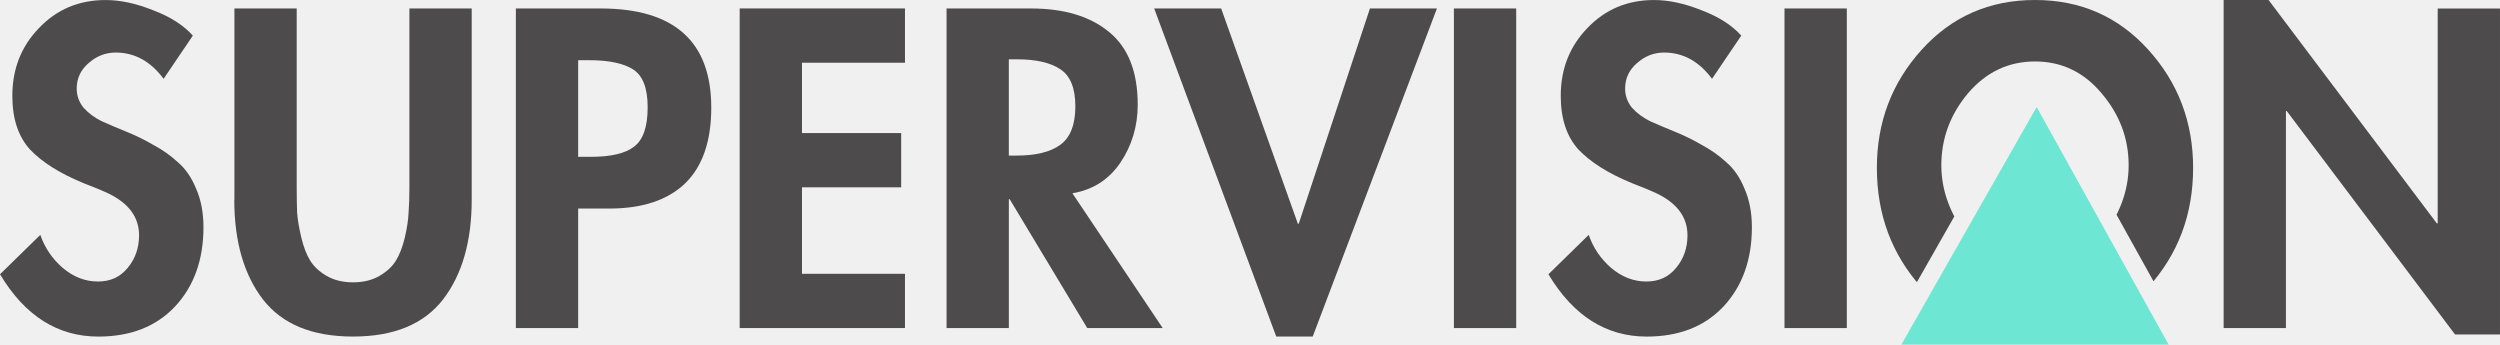
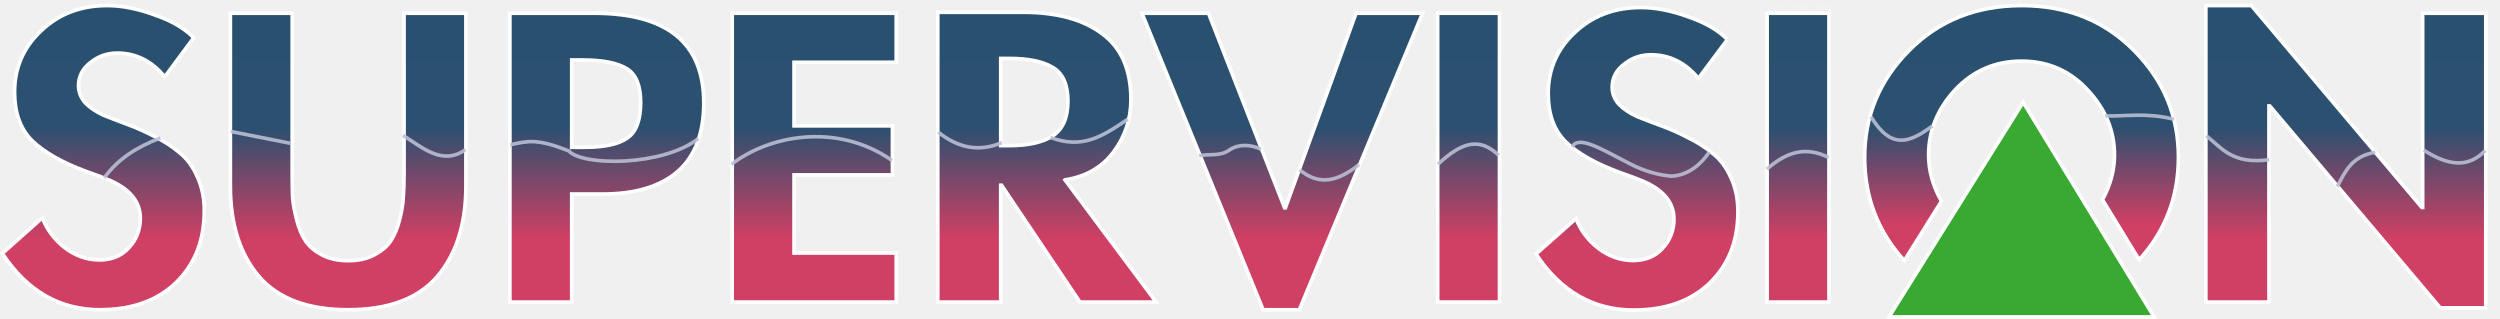
- <svg xmlns="http://www.w3.org/2000/svg" width="83.227mm" height="11.471mm" viewBox="0 0 83.227 11.471" version="1.1" id="svg5">
-   <defs id="defs2">
-     <clipPath clipPathUnits="userSpaceOnUse" id="clipPath58567">
-       <path style="display:none;fill:#ff0000;fill-opacity:1;stroke:none;stroke-width:0.304px;stroke-linecap:butt;stroke-linejoin:miter;stroke-opacity:1" d="m 136.701,129.191 5.053,9.095 -10.231,-2.3e-4 z" id="path58569" />
-       <path id="lpe_path-effect58571" style="display:inline;fill:#ff0000;fill-opacity:1;stroke:none;stroke-width:0.304px;stroke-linecap:butt;stroke-linejoin:miter;stroke-opacity:1" class="powerclip" d="m 126.374,121.814 h 20.527 v 21.204 h -20.527 z m 10.327,7.377 -5.179,9.094 10.231,2.3e-4 z" />
-     </clipPath>
-   </defs>
-   <g id="layer1" transform="translate(-70.84009,-130.6308)">
-     <g aria-label="SUPERVISION" id="text8537" style="font-weight:800;font-size:14.111px;line-height:1.25;font-family:'Futura LT';-inkscape-font-specification:'Futura LT Ultra-Bold';fill:#4d4b4c;stroke-width:0.265" transform="translate(1.949612,3.816846)">
-       <path d="m 75.311,127.999 -0.974,1.439 q -0.649,-0.875 -1.595,-0.875 -0.508,0 -0.903,0.353 -0.395,0.339 -0.395,0.847 0,0.353 0.226,0.635 0.24,0.268 0.607,0.452 0.381,0.169 0.833,0.353 0.452,0.183 0.889,0.437 0.452,0.24 0.818,0.579 0.381,0.325 0.607,0.889 0.24,0.55 0.24,1.27 0,1.623 -0.945,2.639 -0.945,1.002 -2.554,1.002 -2.032,0 -3.274,-2.074 l 1.341,-1.312 q 0.226,0.649 0.748,1.101 0.536,0.452 1.171,0.452 0.621,0 0.988,-0.452 0.381,-0.452 0.381,-1.087 0,-0.903 -1.03,-1.397 -0.169,-0.085 -0.818,-0.339 -1.171,-0.48 -1.778,-1.115 -0.593,-0.649 -0.593,-1.792 0,-1.341 0.889,-2.258 0.889,-0.931 2.215,-0.931 0.734,0 1.58,0.339 0.861,0.325 1.326,0.847 z" id="path56776" />
-       <path d="m 76.694,133.46 v -6.364 h 2.074 v 5.955 q 0,0.48 0.014,0.847 0.028,0.353 0.141,0.833 0.113,0.466 0.296,0.762 0.183,0.296 0.55,0.508 0.367,0.212 0.875,0.212 0.508,0 0.875,-0.212 0.367,-0.212 0.55,-0.508 0.183,-0.296 0.296,-0.762 0.113,-0.48 0.127,-0.833 0.028,-0.367 0.028,-0.847 v -5.955 h 2.074 v 6.364 q 0,2.088 -0.96,3.33 -0.96,1.228 -2.992,1.228 -2.032,0 -2.992,-1.228 -0.96,-1.242 -0.96,-3.33 z" id="path56778" />
-       <path d="m 88.138,133.757 v 3.979 h -2.074 v -10.64 h 2.822 q 3.683,0 3.683,3.302 0,1.679 -0.875,2.526 -0.875,0.833 -2.526,0.833 z m 0,-4.939 v 3.217 h 0.423 q 1.002,0 1.439,-0.339 0.452,-0.339 0.452,-1.312 0,-0.945 -0.48,-1.256 -0.48,-0.31 -1.468,-0.31 z" id="path56780" />
-       <path d="m 99.018,128.902 h -3.429 v 2.342 h 3.302 v 1.806 h -3.302 v 2.879 h 3.429 v 1.806 h -5.503 v -10.64 h 5.503 z" id="path56782" />
-       <path d="m 104.592,133.249 3.006,4.487 h -2.512 l -2.582,-4.29 h -0.028 v 4.29 h -2.074 v -10.64 h 2.808 q 1.665,0 2.611,0.79 0.945,0.776 0.945,2.413 0,1.072 -0.579,1.933 -0.579,0.847 -1.595,1.016 z m -2.117,-4.459 v 3.203 h 0.268 q 0.945,0 1.439,-0.353 0.508,-0.367 0.508,-1.284 0,-0.917 -0.508,-1.242 -0.494,-0.325 -1.425,-0.325 z" id="path56784" />
-       <path d="m 109.544,127.096 2.554,7.168 h 0.028 l 2.371,-7.168 h 2.23 l -4.135,10.922 h -1.214 l -4.064,-10.922 z" id="path56786" />
-       <path d="m 119.366,127.096 v 10.64 h -2.074 v -10.64 z" id="path56788" />
-       <path d="m 126.859,127.999 -0.974,1.439 q -0.649,-0.875 -1.595,-0.875 -0.508,0 -0.903,0.353 -0.395,0.339 -0.395,0.847 0,0.353 0.226,0.635 0.24,0.268 0.607,0.452 0.381,0.169 0.833,0.353 0.452,0.183 0.889,0.437 0.452,0.24 0.818,0.579 0.381,0.325 0.607,0.889 0.24,0.55 0.24,1.27 0,1.623 -0.945,2.639 -0.945,1.002 -2.554,1.002 -2.032,0 -3.274,-2.074 l 1.341,-1.312 q 0.226,0.649 0.748,1.101 0.536,0.452 1.171,0.452 0.621,0 0.988,-0.452 0.381,-0.452 0.381,-1.087 0,-0.903 -1.03,-1.397 -0.169,-0.085 -0.818,-0.339 -1.171,-0.48 -1.778,-1.115 -0.593,-0.649 -0.593,-1.792 0,-1.341 0.889,-2.258 0.889,-0.931 2.215,-0.931 0.734,0 1.58,0.339 0.861,0.325 1.326,0.847 z" id="path56790" />
-       <path d="m 130.372,127.096 v 10.64 h -2.074 v -10.64 z" id="path56792" />
-       <path d="m 140.405,136.381 q -1.482,1.637 -3.768,1.637 -2.286,0 -3.782,-1.637 -1.482,-1.651 -1.482,-3.979 0,-2.286 1.496,-3.937 1.496,-1.651 3.768,-1.651 2.272,0 3.768,1.651 1.496,1.651 1.496,3.937 0,2.328 -1.496,3.979 z m -1.552,-6.463 q -0.889,-1.058 -2.215,-1.058 -1.326,0 -2.23,1.058 -0.889,1.058 -0.889,2.399 0,1.284 0.931,2.469 0.931,1.185 2.187,1.185 1.256,0 2.187,-1.185 0.931,-1.185 0.931,-2.469 0,-1.341 -0.903,-2.399 z" id="path56794" clip-path="url(#clipPath58567)" />
-       <path d="m 142.917,137.736 v -10.922 h 1.496 l 5.602,7.437 h 0.028 v -7.154 h 2.074 v 10.851 h -1.496 l -5.602,-7.437 h -0.028 v 7.225 z" id="path56796" />
+ <svg xmlns="http://www.w3.org/2000/svg" xmlns:xlink="http://www.w3.org/1999/xlink" height="175.651" viewBox="0 0 688.73 87.826" width="1377.46">
+   <linearGradient id="a">
+     <stop offset="0" stop-color="#d03f64" />
+     <stop offset=".265" stop-color="#d03f64" />
+     <stop offset=".6" stop-color="#2b5070" />
+     <stop offset="1" stop-color="#2a5070" />
+   </linearGradient>
+   <linearGradient id="b" gradientUnits="userSpaceOnUse" x1="321.904" x2="321.904" xlink:href="#a" y1="108.316" y2="16.729" />
+   <linearGradient id="c" gradientTransform="matrix(16.42172 0 0 14.95713 -1129.991 -1893.698)" gradientUnits="userSpaceOnUse" x1="136.468" x2="136.468" xlink:href="#a" y1="137.766" y2="126.873" />
+   <g transform="translate(-24.70667 -18.3232)">
+     <text fill="#ef00eb" font-family="TrasksHand" font-size="2" stroke="#0105ff" stroke-width="2.5" x="513.529" y="21.025">
+       <tspan fill="#fafafa" fill-opacity=".4" font-size="2" stroke="none" stroke-width="2.5" x="513.529" y="21.025">John Loreth 2022</tspan>
+     </text>
+     <g fill="url(#b)" stroke="#fff">
+       <g fill="url(#b)" stroke-width="1">
+         <path d="m78.08 28.725-7.995 10.764q-5.33-6.543-13.093-6.543-4.171 0-7.415 2.638-3.244 2.533-3.244 6.332 0 2.638 1.854 4.749 1.97 2.005 4.982 3.377 3.128 1.266 6.836 2.638 3.708 1.372 7.299 3.271 3.708 1.794 6.72 4.327 3.128 2.427 4.982 6.648 1.97 4.116 1.97 9.498 0 12.136-7.763 19.734-7.763 7.493-20.971 7.493-16.684 0-26.881-15.513l11.007-9.814q1.854 4.854 6.141 8.231 4.403 3.377 9.617 3.377 5.098 0 8.111-3.377 3.128-3.377 3.128-8.126 0-6.754-8.458-10.448-1.39-.633-6.72-2.533-9.617-3.588-14.599-8.337-4.866-4.854-4.866-13.402 0-10.025 7.299-16.885 7.299-6.965 18.191-6.965 6.025 0 12.977 2.533 7.068 2.427 10.891 6.332z" />
+         <path d="m88.169 69.566v-47.594h17.032v44.534q0 3.588.116 6.332.232 2.638 1.159 6.226.927 3.483 2.433 5.699 1.506 2.216 4.519 3.799 3.012 1.583 7.184 1.583 4.171 0 7.184-1.583 3.012-1.583 4.519-3.799 1.506-2.216 2.433-5.699.927-3.588 1.043-6.226.232-2.744.232-6.332v-44.534h17.032v47.594q0 15.619-7.879 24.905-7.879 9.181-24.563 9.181-16.684 0-24.563-9.181-7.879-9.287-7.879-24.905z" />
+         <path d="m182.206 71.782v29.76h-17.032v-79.57h23.173q30.241 0 30.241 24.694 0 12.558-7.184 18.89-7.184 6.226-20.74 6.226zm0-36.936v24.061h3.476q8.226 0 11.818-2.533 3.708-2.533 3.708-9.814 0-7.071-3.939-9.392-3.939-2.322-12.05-2.322z" />
+         <path d="m271.612 35.479h-28.155v17.518h27.112v13.508h-27.112v21.528h28.155v13.508h-45.187v-79.57h45.187z" />
+         <path d="m318.091 67.872 25.13 33.67h-21l-21.59-32.187h-.236v32.187h-17.343v-79.833h23.478q13.922 0 21.826 5.929 7.905 5.823 7.905 18.105 0 8.047-4.837 14.505-4.837 6.353-13.332 7.623zm-17.697-33.458v24.035h2.242q7.905 0 12.034-2.647 4.247-2.753 4.247-9.635 0-6.882-4.247-9.317-4.129-2.435-11.916-2.435z" />
+         <path d="m357.625 21.971 20.971 53.61h.232l19.465-53.61h18.307l-33.948 81.681h-9.964l-33.369-81.681z" />
+         <path d="m437.804 21.971v79.57h-17.032v-79.57z" />
+         <path d="m500.589 29.212-7.995 10.706q-5.33-6.508-13.093-6.508-4.171 0-7.415 2.624-3.244 2.519-3.244 6.298 0 2.624 1.854 4.723 1.97 1.994 4.982 3.359 3.128 1.26 6.836 2.624 3.708 1.364 7.299 3.254 3.708 1.784 6.72 4.304 3.128 2.414 4.982 6.613 1.97 4.093 1.97 9.447 0 12.071-7.763 19.628-7.763 7.452-20.971 7.452-16.684 0-26.88-15.43l11.007-9.762q1.854 4.828 6.141 8.187 4.403 3.359 9.617 3.359 5.098 0 8.111-3.359 3.128-3.359 3.128-8.082 0-6.718-8.458-10.391-1.39-.63-6.72-2.519-9.617-3.569-14.599-8.292-4.866-4.828-4.866-13.33 0-9.971 7.299-16.794 7.299-6.927 18.191-6.927 6.025 0 12.977 2.519 7.068 2.414 10.891 6.298z" />
+         <path d="m528.57 21.971v79.57h-17.032v-79.57z" />
+       </g>
+       <path d="m1113.838 3.076c-24.872 0-45.498 8.231-61.873 24.693-16.375 16.463-24.562 36.092-24.562 58.887 0 22.004 7.286 40.975 21.858 56.912l20.455-32.715c-4.725-8.26-7.09-16.748-7.09-25.465 0-13.367 4.867-25.326 14.6-35.879 9.887-10.553 22.092-15.83 36.613-15.83 14.522-0 26.648 5.277 36.381 15.83 9.887 10.553 14.83 22.512 14.83 35.879 0 8.425-2.206 16.638-6.621 24.637l20.188 33.098c14.438-15.845 21.656-34.667 21.656-56.467 0-22.795-8.187-42.424-24.562-58.887-16.375-16.463-36.999-24.693-61.871-24.693z" fill="url(#c)" stroke-width="2" transform="matrix(.5 0 0 .5 24.70667 18.3232)" />
+       <path d="m632.4 101.542v-81.681h12.538l46.959 55.615h.236v-53.504h17.388v81.153h-12.538l-46.959-55.615h-.236v54.032z" fill="url(#b)" stroke-width="1" />
    </g>
-     <path style="display:inline;fill:#6de6d3;fill-opacity:1;stroke:none;stroke-width:0.265px;stroke-linecap:butt;stroke-linejoin:miter;stroke-opacity:1" d="m 138.642,134.194 4.393,7.908 h -8.897 z" id="path57876" />
+     <path d="m582.076 46.506 36.074 59.143h-73.05z" fill="#3aa932" stroke="#fff" />
+     <g fill="none" stroke="#bcc1d5">
+       <path d="m53.451 67.293c3.808-5.297 9.141-8.537 15.448-10.964" opacity=".878" />
+       <path d="m88.269 54.545 16.606 3.299" opacity=".878" />
+       <path d="m135.71 55.61c5.41 3.371 10.891 8.457 17.247 3.923" opacity=".878" />
+       <path d="m165.254 58.227c4.961-1.114 7.508-1.759 16.157 1.675 3.685 4.209 25.886 4.312 35.724-3.432" opacity=".878" />
+       <path d="m226.212 63.626c9.934-7.79 28.838-11.875 44.261-1.08" opacity=".878" />
+       <path d="m283.16 54.729c5.325 4.23 11.097 5.655 17.536 2.88" opacity=".878" />
+       <path d="m314.121 56.201c8.764 3.266 14.169-.194 21.267-5.035" opacity=".878" />
+       <path d="m355.054 61.24c2.623-.597 5.714.24 8.234-1.515 2.591-1.805 6.017-1.644 8.824-.272" opacity=".878" />
+       <path d="m382.751 65.126c5.004 4.004 9.802 3.773 16.389-1.482" opacity=".878" />
+       <path d="m420.829 63.607c6.828-6.414 11.629-7.419 16.804-2.452" opacity=".878" />
+       <path d="m457.821 58.805c1.784-3.407 8.146.677 16.165 4.766 3.883 1.98 8.068 3.088 11.283 3.283 4.99-.296 8.406-3.776 10.35-6.664" opacity=".878" />
+       <path d="m511.453 64.926c5.545-4.857 10.814-6.353 17.048-3.195" opacity=".878" />
+       <path d="m540.144 50.463c5.394 8.84 10.236 7.578 16.929 2.532" opacity=".878" />
+       <path d="m604.637 50.262c6.206.134 11.433-.982 19.037.939" opacity=".878" />
+       <path d="m632.5 55.725c4.131 3.138 7.012 8.018 17.385 6.589" opacity=".878" />
+       <path d="m668.614 69.733c2.234-4.335 4.018-8.341 10.48-9.457" opacity=".878" />
+       <path d="m692.418 59.694c6.583 4.154 12.043 5.172 16.978.093" opacity=".878" />
+     </g>
  </g>
</svg>
